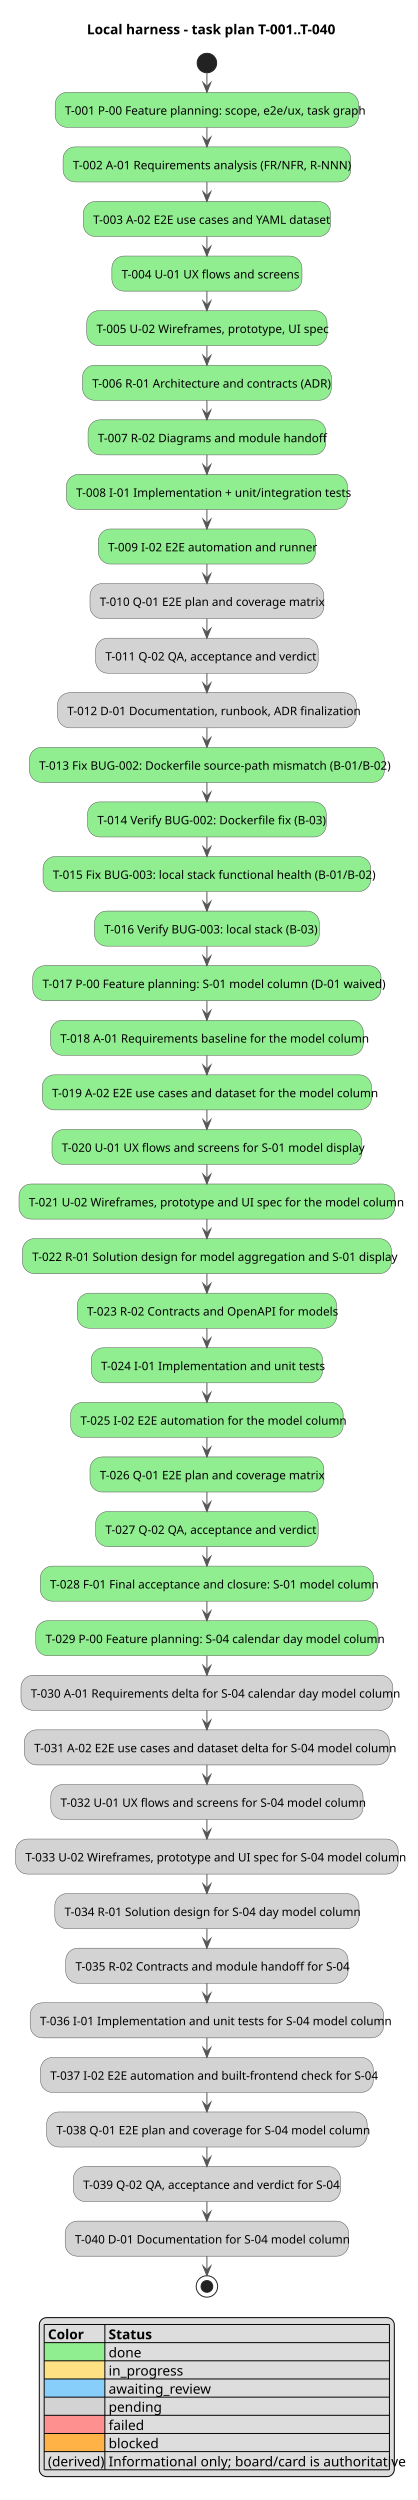
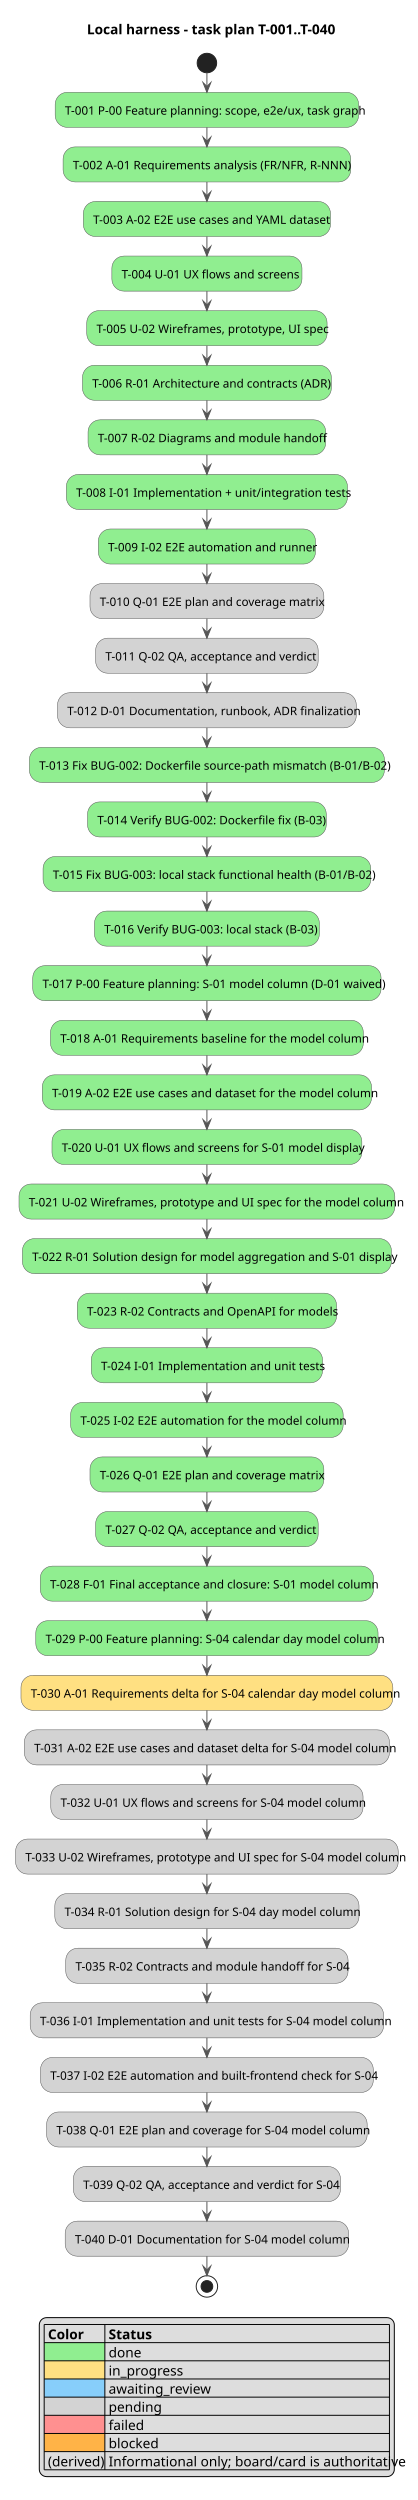
<svg xmlns="http://www.w3.org/2000/svg" version="1.1" data-diagram-type="ACTIVITY" style="width:428px;height:2563px;background:#FFFFFF;" width="428px" height="2563px" viewBox="0 0 428 2563" zoomAndPan="magnify" preserveAspectRatio="none" contentStyleType="text/css">
  <defs />
  <g font-family="sans-serif" lengthAdjust="spacing">
    <g class="title" data-source-line="5">
      <text x="89.088" y="35.107" fill="#000" font-size="14" textLength="248.076" font-weight="700" font-family="Segoe UI">Local harness - task plan T-001..T-040</text>
    </g>
    <ellipse cx="212.126" cy="64.621" rx="10" ry="10" fill="#222" style="stroke:#222;stroke-width:1;" />
    <rect x="56.562" y="94.621" width="311.129" height="35.961" fill="#90EE90" style="stroke:#555;stroke-width:0.5;" rx="12.5" ry="12.5" />
    <text x="66.562" y="117.57" fill="#000" font-size="12" textLength="291.129" font-family="Segoe UI">T-001 P-00 Feature planning: scope, e2e/ux, task graph</text>
    <rect x="64.671" y="150.582" width="294.91" height="35.961" fill="#90EE90" style="stroke:#555;stroke-width:0.5;" rx="12.5" ry="12.5" />
    <text x="74.671" y="173.531" fill="#000" font-size="12" textLength="274.91" font-family="Segoe UI">T-002 A-01 Requirements analysis (FR/NFR, R-NNN)</text>
    <rect x="85.431" y="206.543" width="253.391" height="35.961" fill="#90EE90" style="stroke:#555;stroke-width:0.5;" rx="12.5" ry="12.5" />
    <text x="95.431" y="229.492" fill="#000" font-size="12" textLength="233.391" font-family="Segoe UI">T-003 A-02 E2E use cases and YAML dataset</text>
    <rect x="114.681" y="262.504" width="194.891" height="35.961" fill="#90EE90" style="stroke:#555;stroke-width:0.5;" rx="12.5" ry="12.5" />
    <text x="124.681" y="285.453" fill="#000" font-size="12" textLength="174.891" font-family="Segoe UI">T-004 U-01 UX flows and screens</text>
    <rect x="88.94" y="318.465" width="246.371" height="35.961" fill="#90EE90" style="stroke:#555;stroke-width:0.5;" rx="12.5" ry="12.5" />
    <text x="98.94" y="341.414" fill="#000" font-size="12" textLength="226.371" font-family="Segoe UI">T-005 U-02 Wireframes, prototype, UI spec</text>
    <rect x="84.561" y="374.426" width="255.131" height="35.961" fill="#90EE90" style="stroke:#555;stroke-width:0.5;" rx="12.5" ry="12.5" />
    <text x="94.561" y="397.375" fill="#000" font-size="12" textLength="235.131" font-family="Segoe UI">T-006 R-01 Architecture and contracts (ADR)</text>
    <rect x="90.273" y="430.387" width="243.705" height="35.961" fill="#90EE90" style="stroke:#555;stroke-width:0.5;" rx="12.5" ry="12.5" />
    <text x="100.273" y="453.336" fill="#000" font-size="12" textLength="223.705" font-family="Segoe UI">T-007 R-02 Diagrams and module handoff</text>
    <rect x="68.025" y="486.348" width="288.201" height="35.961" fill="#90EE90" style="stroke:#555;stroke-width:0.5;" rx="12.5" ry="12.5" />
    <text x="78.025" y="509.297" fill="#000" font-size="12" textLength="268.201" font-family="Segoe UI">T-008 I-01 Implementation + unit/integration tests</text>
    <rect x="100.8" y="542.309" width="222.652" height="35.961" fill="#90EE90" style="stroke:#555;stroke-width:0.5;" rx="12.5" ry="12.5" />
    <text x="110.8" y="565.258" fill="#000" font-size="12" textLength="202.652" font-family="Segoe UI">T-009 I-02 E2E automation and runner</text>
    <rect x="92.257" y="598.27" width="239.738" height="35.961" fill="#D3D3D3" style="stroke:#555;stroke-width:0.5;" rx="12.5" ry="12.5" />
    <text x="102.257" y="621.219" fill="#000" font-size="12" textLength="219.738" font-family="Segoe UI">T-010 Q-01 E2E plan and coverage matrix</text>
    <rect x="98.055" y="654.23" width="228.143" height="35.961" fill="#D3D3D3" style="stroke:#555;stroke-width:0.5;" rx="12.5" ry="12.5" />
    <text x="108.055" y="677.18" fill="#000" font-size="12" textLength="208.143" font-family="Segoe UI">T-011 Q-02 QA, acceptance and verdict</text>
    <rect x="58.979" y="710.191" width="306.295" height="35.961" fill="#D3D3D3" style="stroke:#555;stroke-width:0.5;" rx="12.5" ry="12.5" />
    <text x="68.979" y="733.141" fill="#000" font-size="12" textLength="286.295" font-family="Segoe UI">T-012 D-01 Documentation, runbook, ADR finalization</text>
    <rect x="30.156" y="766.152" width="363.939" height="35.961" fill="#90EE90" style="stroke:#555;stroke-width:0.5;" rx="12.5" ry="12.5" />
    <text x="40.156" y="789.102" fill="#000" font-size="12" textLength="343.939" font-family="Segoe UI">T-013 Fix BUG-002: Dockerfile source-path mismatch (B-01/B-02)</text>
    <rect x="89.761" y="822.113" width="244.73" height="35.961" fill="#90EE90" style="stroke:#555;stroke-width:0.5;" rx="12.5" ry="12.5" />
    <text x="99.761" y="845.063" fill="#000" font-size="12" textLength="224.73" font-family="Segoe UI">T-014 Verify BUG-002: Dockerfile fix (B-03)</text>
    <rect x="44.14" y="878.074" width="335.973" height="35.961" fill="#90EE90" style="stroke:#555;stroke-width:0.5;" rx="12.5" ry="12.5" />
    <text x="54.14" y="901.023" fill="#000" font-size="12" textLength="315.973" font-family="Segoe UI">T-015 Fix BUG-003: local stack functional health (B-01/B-02)</text>
    <rect x="96.836" y="934.035" width="230.58" height="35.961" fill="#90EE90" style="stroke:#555;stroke-width:0.5;" rx="12.5" ry="12.5" />
    <text x="106.836" y="956.984" fill="#000" font-size="12" textLength="210.58" font-family="Segoe UI">T-016 Verify BUG-003: local stack (B-03)</text>
    <rect x="33.578" y="989.996" width="357.096" height="35.961" fill="#90EE90" style="stroke:#555;stroke-width:0.5;" rx="12.5" ry="12.5" />
    <text x="43.578" y="1012.945" fill="#000" font-size="12" textLength="337.096" font-family="Segoe UI">T-017 P-00 Feature planning: S-01 model column (D-01 waived)</text>
    <rect x="51.769" y="1045.957" width="320.715" height="35.961" fill="#90EE90" style="stroke:#555;stroke-width:0.5;" rx="12.5" ry="12.5" />
    <text x="61.769" y="1068.906" fill="#000" font-size="12" textLength="300.715" font-family="Segoe UI">T-018 A-01 Requirements baseline for the model column</text>
    <rect x="43.346" y="1101.918" width="337.561" height="35.961" fill="#90EE90" style="stroke:#555;stroke-width:0.5;" rx="12.5" ry="12.5" />
    <text x="53.346" y="1124.867" fill="#000" font-size="12" textLength="317.561" font-family="Segoe UI">T-019 A-02 E2E use cases and dataset for the model column</text>
    <rect x="53.295" y="1157.879" width="317.662" height="35.961" fill="#90EE90" style="stroke:#555;stroke-width:0.5;" rx="12.5" ry="12.5" />
    <text x="63.295" y="1180.828" fill="#000" font-size="12" textLength="297.662" font-family="Segoe UI">T-020 U-01 UX flows and screens for S-01 model display</text>
    <rect x="19.489" y="1213.84" width="385.273" height="35.961" fill="#90EE90" style="stroke:#555;stroke-width:0.5;" rx="12.5" ry="12.5" />
    <text x="29.489" y="1236.789" fill="#000" font-size="12" textLength="365.273" font-family="Segoe UI">T-021 U-02 Wireframes, prototype and UI spec for the model column</text>
    <rect x="22.964" y="1269.801" width="378.324" height="35.961" fill="#90EE90" style="stroke:#555;stroke-width:0.5;" rx="12.5" ry="12.5" />
    <text x="32.964" y="1292.75" fill="#000" font-size="12" textLength="358.324" font-family="Segoe UI">T-022 R-01 Solution design for model aggregation and S-01 display</text>
    <rect x="79.188" y="1325.762" width="265.877" height="35.961" fill="#90EE90" style="stroke:#555;stroke-width:0.5;" rx="12.5" ry="12.5" />
    <text x="89.188" y="1348.711" fill="#000" font-size="12" textLength="245.877" font-family="Segoe UI">T-023 R-02 Contracts and OpenAPI for models</text>
    <rect x="93.575" y="1381.723" width="237.102" height="35.961" fill="#90EE90" style="stroke:#555;stroke-width:0.5;" rx="12.5" ry="12.5" />
    <text x="103.575" y="1404.672" fill="#000" font-size="12" textLength="217.102" font-family="Segoe UI">T-024 I-01 Implementation and unit tests</text>
    <rect x="72.438" y="1437.684" width="279.377" height="35.961" fill="#90EE90" style="stroke:#555;stroke-width:0.5;" rx="12.5" ry="12.5" />
    <text x="82.438" y="1460.633" fill="#000" font-size="12" textLength="259.377" font-family="Segoe UI">T-025 I-02 E2E automation for the model column</text>
    <rect x="92.257" y="1493.645" width="239.738" height="35.961" fill="#90EE90" style="stroke:#555;stroke-width:0.5;" rx="12.5" ry="12.5" />
    <text x="102.257" y="1516.594" fill="#000" font-size="12" textLength="219.738" font-family="Segoe UI">T-026 Q-01 E2E plan and coverage matrix</text>
    <rect x="98.055" y="1549.605" width="228.143" height="35.961" fill="#90EE90" style="stroke:#555;stroke-width:0.5;" rx="12.5" ry="12.5" />
    <text x="108.055" y="1572.555" fill="#000" font-size="12" textLength="208.143" font-family="Segoe UI">T-027 Q-02 QA, acceptance and verdict</text>
    <rect x="41.248" y="1605.566" width="341.756" height="35.961" fill="#90EE90" style="stroke:#555;stroke-width:0.5;" rx="12.5" ry="12.5" />
    <text x="51.248" y="1628.516" fill="#000" font-size="12" textLength="321.756" font-family="Segoe UI">T-028 F-01 Final acceptance and closure: S-01 model column</text>
    <rect x="36.689" y="1661.527" width="350.873" height="35.961" fill="#90EE90" style="stroke:#555;stroke-width:0.5;" rx="12.5" ry="12.5" />
    <text x="46.689" y="1684.477" fill="#000" font-size="12" textLength="330.873" font-family="Segoe UI">T-029 P-00 Feature planning: S-04 calendar day model column</text>
-     <rect x="21.514" y="1717.488" width="381.225" height="35.961" fill="#D3D3D3" style="stroke:#555;stroke-width:0.5;" rx="12.5" ry="12.5" />
+     <rect x="21.514" y="1717.488" width="381.225" height="35.961" fill="#FFE082" style="stroke:#555;stroke-width:0.5;" rx="12.5" ry="12.5" />
    <text x="31.514" y="1740.438" fill="#000" font-size="12" textLength="361.225" font-family="Segoe UI">T-030 A-01 Requirements delta for S-04 calendar day model column</text>
    <rect x="25.003" y="1773.449" width="374.246" height="35.961" fill="#D3D3D3" style="stroke:#555;stroke-width:0.5;" rx="12.5" ry="12.5" />
    <text x="35.003" y="1796.398" fill="#000" font-size="12" textLength="354.246" font-family="Segoe UI">T-031 A-02 E2E use cases and dataset delta for S-04 model column</text>
    <rect x="52.064" y="1829.41" width="320.123" height="35.961" fill="#D3D3D3" style="stroke:#555;stroke-width:0.5;" rx="12.5" ry="12.5" />
    <text x="62.064" y="1852.359" fill="#000" font-size="12" textLength="300.123" font-family="Segoe UI">T-032 U-01 UX flows and screens for S-04 model column</text>
    <rect x="16" y="1885.371" width="392.252" height="35.961" fill="#D3D3D3" style="stroke:#555;stroke-width:0.5;" rx="12.5" ry="12.5" />
    <text x="26" y="1908.32" fill="#000" font-size="12" textLength="372.252" font-family="Segoe UI">T-033 U-02 Wireframes, prototype and UI spec for S-04 model column</text>
    <rect x="56.195" y="1941.332" width="311.861" height="35.961" fill="#D3D3D3" style="stroke:#555;stroke-width:0.5;" rx="12.5" ry="12.5" />
    <text x="66.195" y="1964.281" fill="#000" font-size="12" textLength="291.861" font-family="Segoe UI">T-034 R-01 Solution design for S-04 day model column</text>
    <rect x="67.401" y="1997.293" width="289.449" height="35.961" fill="#D3D3D3" style="stroke:#555;stroke-width:0.5;" rx="12.5" ry="12.5" />
    <text x="77.401" y="2020.242" fill="#000" font-size="12" textLength="269.449" font-family="Segoe UI">T-035 R-02 Contracts and module handoff for S-04</text>
    <rect x="30.959" y="2053.254" width="362.334" height="35.961" fill="#D3D3D3" style="stroke:#555;stroke-width:0.5;" rx="12.5" ry="12.5" />
    <text x="40.959" y="2076.203" fill="#000" font-size="12" textLength="342.334" font-family="Segoe UI">T-036 I-01 Implementation and unit tests for S-04 model column</text>
    <rect x="41.535" y="2109.215" width="341.182" height="35.961" fill="#D3D3D3" style="stroke:#555;stroke-width:0.5;" rx="12.5" ry="12.5" />
    <text x="51.535" y="2132.164" fill="#000" font-size="12" textLength="321.182" font-family="Segoe UI">T-037 I-02 E2E automation and built-frontend check for S-04</text>
    <rect x="47.831" y="2165.176" width="328.59" height="35.961" fill="#D3D3D3" style="stroke:#555;stroke-width:0.5;" rx="12.5" ry="12.5" />
    <text x="57.831" y="2188.125" fill="#000" font-size="12" textLength="308.59" font-family="Segoe UI">T-038 Q-01 E2E plan and coverage for S-04 model column</text>
    <rect x="75.232" y="2221.137" width="273.787" height="35.961" fill="#D3D3D3" style="stroke:#555;stroke-width:0.5;" rx="12.5" ry="12.5" />
    <text x="85.232" y="2244.086" fill="#000" font-size="12" textLength="253.787" font-family="Segoe UI">T-039 Q-02 QA, acceptance and verdict for S-04</text>
    <rect x="66.827" y="2277.098" width="290.598" height="35.961" fill="#D3D3D3" style="stroke:#555;stroke-width:0.5;" rx="12.5" ry="12.5" />
    <text x="76.827" y="2300.047" fill="#000" font-size="12" textLength="270.598" font-family="Segoe UI">T-040 D-01 Documentation for S-04 model column</text>
    <ellipse cx="212.126" cy="2344.059" rx="11" ry="11" fill="none" style="stroke:#222;stroke-width:1;" />
    <ellipse cx="212.126" cy="2344.059" rx="6" ry="6" fill="#222" style="stroke:#222;stroke-width:1;" />
    <line x1="212.126" y1="74.621" x2="212.126" y2="94.621" style="stroke:#555;stroke-width:1;" />
    <polygon points="208.126,84.621,212.126,94.621,216.126,84.621,212.126,88.621" fill="#555" style="stroke:#555;stroke-width:1;stroke-linejoin:miter;stroke-miterlimit:10;" />
    <line x1="212.126" y1="130.582" x2="212.126" y2="150.582" style="stroke:#555;stroke-width:1;" />
    <polygon points="208.126,140.582,212.126,150.582,216.126,140.582,212.126,144.582" fill="#555" style="stroke:#555;stroke-width:1;stroke-linejoin:miter;stroke-miterlimit:10;" />
    <line x1="212.126" y1="186.543" x2="212.126" y2="206.543" style="stroke:#555;stroke-width:1;" />
    <polygon points="208.126,196.543,212.126,206.543,216.126,196.543,212.126,200.543" fill="#555" style="stroke:#555;stroke-width:1;stroke-linejoin:miter;stroke-miterlimit:10;" />
    <line x1="212.126" y1="242.504" x2="212.126" y2="262.504" style="stroke:#555;stroke-width:1;" />
    <polygon points="208.126,252.504,212.126,262.504,216.126,252.504,212.126,256.504" fill="#555" style="stroke:#555;stroke-width:1;stroke-linejoin:miter;stroke-miterlimit:10;" />
    <line x1="212.126" y1="298.465" x2="212.126" y2="318.465" style="stroke:#555;stroke-width:1;" />
    <polygon points="208.126,308.465,212.126,318.465,216.126,308.465,212.126,312.465" fill="#555" style="stroke:#555;stroke-width:1;stroke-linejoin:miter;stroke-miterlimit:10;" />
    <line x1="212.126" y1="354.426" x2="212.126" y2="374.426" style="stroke:#555;stroke-width:1;" />
    <polygon points="208.126,364.426,212.126,374.426,216.126,364.426,212.126,368.426" fill="#555" style="stroke:#555;stroke-width:1;stroke-linejoin:miter;stroke-miterlimit:10;" />
    <line x1="212.126" y1="410.387" x2="212.126" y2="430.387" style="stroke:#555;stroke-width:1;" />
    <polygon points="208.126,420.387,212.126,430.387,216.126,420.387,212.126,424.387" fill="#555" style="stroke:#555;stroke-width:1;stroke-linejoin:miter;stroke-miterlimit:10;" />
    <line x1="212.126" y1="466.348" x2="212.126" y2="486.348" style="stroke:#555;stroke-width:1;" />
    <polygon points="208.126,476.348,212.126,486.348,216.126,476.348,212.126,480.348" fill="#555" style="stroke:#555;stroke-width:1;stroke-linejoin:miter;stroke-miterlimit:10;" />
    <line x1="212.126" y1="522.309" x2="212.126" y2="542.309" style="stroke:#555;stroke-width:1;" />
    <polygon points="208.126,532.309,212.126,542.309,216.126,532.309,212.126,536.309" fill="#555" style="stroke:#555;stroke-width:1;stroke-linejoin:miter;stroke-miterlimit:10;" />
    <line x1="212.126" y1="578.27" x2="212.126" y2="598.27" style="stroke:#555;stroke-width:1;" />
    <polygon points="208.126,588.27,212.126,598.27,216.126,588.27,212.126,592.27" fill="#555" style="stroke:#555;stroke-width:1;stroke-linejoin:miter;stroke-miterlimit:10;" />
    <line x1="212.126" y1="634.23" x2="212.126" y2="654.23" style="stroke:#555;stroke-width:1;" />
    <polygon points="208.126,644.23,212.126,654.23,216.126,644.23,212.126,648.23" fill="#555" style="stroke:#555;stroke-width:1;stroke-linejoin:miter;stroke-miterlimit:10;" />
    <line x1="212.126" y1="690.191" x2="212.126" y2="710.191" style="stroke:#555;stroke-width:1;" />
    <polygon points="208.126,700.191,212.126,710.191,216.126,700.191,212.126,704.191" fill="#555" style="stroke:#555;stroke-width:1;stroke-linejoin:miter;stroke-miterlimit:10;" />
    <line x1="212.126" y1="746.152" x2="212.126" y2="766.152" style="stroke:#555;stroke-width:1;" />
    <polygon points="208.126,756.152,212.126,766.152,216.126,756.152,212.126,760.152" fill="#555" style="stroke:#555;stroke-width:1;stroke-linejoin:miter;stroke-miterlimit:10;" />
    <line x1="212.126" y1="802.113" x2="212.126" y2="822.113" style="stroke:#555;stroke-width:1;" />
    <polygon points="208.126,812.113,212.126,822.113,216.126,812.113,212.126,816.113" fill="#555" style="stroke:#555;stroke-width:1;stroke-linejoin:miter;stroke-miterlimit:10;" />
    <line x1="212.126" y1="858.074" x2="212.126" y2="878.074" style="stroke:#555;stroke-width:1;" />
    <polygon points="208.126,868.074,212.126,878.074,216.126,868.074,212.126,872.074" fill="#555" style="stroke:#555;stroke-width:1;stroke-linejoin:miter;stroke-miterlimit:10;" />
    <line x1="212.126" y1="914.035" x2="212.126" y2="934.035" style="stroke:#555;stroke-width:1;" />
    <polygon points="208.126,924.035,212.126,934.035,216.126,924.035,212.126,928.035" fill="#555" style="stroke:#555;stroke-width:1;stroke-linejoin:miter;stroke-miterlimit:10;" />
    <line x1="212.126" y1="969.996" x2="212.126" y2="989.996" style="stroke:#555;stroke-width:1;" />
    <polygon points="208.126,979.996,212.126,989.996,216.126,979.996,212.126,983.996" fill="#555" style="stroke:#555;stroke-width:1;stroke-linejoin:miter;stroke-miterlimit:10;" />
    <line x1="212.126" y1="1025.957" x2="212.126" y2="1045.957" style="stroke:#555;stroke-width:1;" />
    <polygon points="208.126,1035.957,212.126,1045.957,216.126,1035.957,212.126,1039.957" fill="#555" style="stroke:#555;stroke-width:1;stroke-linejoin:miter;stroke-miterlimit:10;" />
    <line x1="212.126" y1="1081.918" x2="212.126" y2="1101.918" style="stroke:#555;stroke-width:1;" />
    <polygon points="208.126,1091.918,212.126,1101.918,216.126,1091.918,212.126,1095.918" fill="#555" style="stroke:#555;stroke-width:1;stroke-linejoin:miter;stroke-miterlimit:10;" />
    <line x1="212.126" y1="1137.879" x2="212.126" y2="1157.879" style="stroke:#555;stroke-width:1;" />
    <polygon points="208.126,1147.879,212.126,1157.879,216.126,1147.879,212.126,1151.879" fill="#555" style="stroke:#555;stroke-width:1;stroke-linejoin:miter;stroke-miterlimit:10;" />
    <line x1="212.126" y1="1193.84" x2="212.126" y2="1213.84" style="stroke:#555;stroke-width:1;" />
    <polygon points="208.126,1203.84,212.126,1213.84,216.126,1203.84,212.126,1207.84" fill="#555" style="stroke:#555;stroke-width:1;stroke-linejoin:miter;stroke-miterlimit:10;" />
    <line x1="212.126" y1="1249.801" x2="212.126" y2="1269.801" style="stroke:#555;stroke-width:1;" />
    <polygon points="208.126,1259.801,212.126,1269.801,216.126,1259.801,212.126,1263.801" fill="#555" style="stroke:#555;stroke-width:1;stroke-linejoin:miter;stroke-miterlimit:10;" />
    <line x1="212.126" y1="1305.762" x2="212.126" y2="1325.762" style="stroke:#555;stroke-width:1;" />
    <polygon points="208.126,1315.762,212.126,1325.762,216.126,1315.762,212.126,1319.762" fill="#555" style="stroke:#555;stroke-width:1;stroke-linejoin:miter;stroke-miterlimit:10;" />
    <line x1="212.126" y1="1361.723" x2="212.126" y2="1381.723" style="stroke:#555;stroke-width:1;" />
    <polygon points="208.126,1371.723,212.126,1381.723,216.126,1371.723,212.126,1375.723" fill="#555" style="stroke:#555;stroke-width:1;stroke-linejoin:miter;stroke-miterlimit:10;" />
    <line x1="212.126" y1="1417.684" x2="212.126" y2="1437.684" style="stroke:#555;stroke-width:1;" />
    <polygon points="208.126,1427.684,212.126,1437.684,216.126,1427.684,212.126,1431.684" fill="#555" style="stroke:#555;stroke-width:1;stroke-linejoin:miter;stroke-miterlimit:10;" />
    <line x1="212.126" y1="1473.645" x2="212.126" y2="1493.645" style="stroke:#555;stroke-width:1;" />
    <polygon points="208.126,1483.645,212.126,1493.645,216.126,1483.645,212.126,1487.645" fill="#555" style="stroke:#555;stroke-width:1;stroke-linejoin:miter;stroke-miterlimit:10;" />
    <line x1="212.126" y1="1529.605" x2="212.126" y2="1549.605" style="stroke:#555;stroke-width:1;" />
    <polygon points="208.126,1539.605,212.126,1549.605,216.126,1539.605,212.126,1543.605" fill="#555" style="stroke:#555;stroke-width:1;stroke-linejoin:miter;stroke-miterlimit:10;" />
    <line x1="212.126" y1="1585.566" x2="212.126" y2="1605.566" style="stroke:#555;stroke-width:1;" />
    <polygon points="208.126,1595.566,212.126,1605.566,216.126,1595.566,212.126,1599.566" fill="#555" style="stroke:#555;stroke-width:1;stroke-linejoin:miter;stroke-miterlimit:10;" />
    <line x1="212.126" y1="1641.527" x2="212.126" y2="1661.527" style="stroke:#555;stroke-width:1;" />
    <polygon points="208.126,1651.527,212.126,1661.527,216.126,1651.527,212.126,1655.527" fill="#555" style="stroke:#555;stroke-width:1;stroke-linejoin:miter;stroke-miterlimit:10;" />
    <line x1="212.126" y1="1697.488" x2="212.126" y2="1717.488" style="stroke:#555;stroke-width:1;" />
    <polygon points="208.126,1707.488,212.126,1717.488,216.126,1707.488,212.126,1711.488" fill="#555" style="stroke:#555;stroke-width:1;stroke-linejoin:miter;stroke-miterlimit:10;" />
    <line x1="212.126" y1="1753.449" x2="212.126" y2="1773.449" style="stroke:#555;stroke-width:1;" />
    <polygon points="208.126,1763.449,212.126,1773.449,216.126,1763.449,212.126,1767.449" fill="#555" style="stroke:#555;stroke-width:1;stroke-linejoin:miter;stroke-miterlimit:10;" />
    <line x1="212.126" y1="1809.41" x2="212.126" y2="1829.41" style="stroke:#555;stroke-width:1;" />
    <polygon points="208.126,1819.41,212.126,1829.41,216.126,1819.41,212.126,1823.41" fill="#555" style="stroke:#555;stroke-width:1;stroke-linejoin:miter;stroke-miterlimit:10;" />
    <line x1="212.126" y1="1865.371" x2="212.126" y2="1885.371" style="stroke:#555;stroke-width:1;" />
    <polygon points="208.126,1875.371,212.126,1885.371,216.126,1875.371,212.126,1879.371" fill="#555" style="stroke:#555;stroke-width:1;stroke-linejoin:miter;stroke-miterlimit:10;" />
    <line x1="212.126" y1="1921.332" x2="212.126" y2="1941.332" style="stroke:#555;stroke-width:1;" />
    <polygon points="208.126,1931.332,212.126,1941.332,216.126,1931.332,212.126,1935.332" fill="#555" style="stroke:#555;stroke-width:1;stroke-linejoin:miter;stroke-miterlimit:10;" />
    <line x1="212.126" y1="1977.293" x2="212.126" y2="1997.293" style="stroke:#555;stroke-width:1;" />
    <polygon points="208.126,1987.293,212.126,1997.293,216.126,1987.293,212.126,1991.293" fill="#555" style="stroke:#555;stroke-width:1;stroke-linejoin:miter;stroke-miterlimit:10;" />
    <line x1="212.126" y1="2033.254" x2="212.126" y2="2053.254" style="stroke:#555;stroke-width:1;" />
    <polygon points="208.126,2043.254,212.126,2053.254,216.126,2043.254,212.126,2047.254" fill="#555" style="stroke:#555;stroke-width:1;stroke-linejoin:miter;stroke-miterlimit:10;" />
    <line x1="212.126" y1="2089.215" x2="212.126" y2="2109.215" style="stroke:#555;stroke-width:1;" />
    <polygon points="208.126,2099.215,212.126,2109.215,216.126,2099.215,212.126,2103.215" fill="#555" style="stroke:#555;stroke-width:1;stroke-linejoin:miter;stroke-miterlimit:10;" />
    <line x1="212.126" y1="2145.176" x2="212.126" y2="2165.176" style="stroke:#555;stroke-width:1;" />
    <polygon points="208.126,2155.176,212.126,2165.176,216.126,2155.176,212.126,2159.176" fill="#555" style="stroke:#555;stroke-width:1;stroke-linejoin:miter;stroke-miterlimit:10;" />
    <line x1="212.126" y1="2201.137" x2="212.126" y2="2221.137" style="stroke:#555;stroke-width:1;" />
    <polygon points="208.126,2211.137,212.126,2221.137,216.126,2211.137,212.126,2215.137" fill="#555" style="stroke:#555;stroke-width:1;stroke-linejoin:miter;stroke-miterlimit:10;" />
    <line x1="212.126" y1="2257.098" x2="212.126" y2="2277.098" style="stroke:#555;stroke-width:1;" />
    <polygon points="208.126,2267.098,212.126,2277.098,216.126,2267.098,212.126,2271.098" fill="#555" style="stroke:#555;stroke-width:1;stroke-linejoin:miter;stroke-miterlimit:10;" />
    <line x1="212.126" y1="2313.059" x2="212.126" y2="2333.059" style="stroke:#555;stroke-width:1;" />
    <polygon points="208.126,2323.059,212.126,2333.059,216.126,2323.059,212.126,2327.059" fill="#555" style="stroke:#555;stroke-width:1;stroke-linejoin:miter;stroke-miterlimit:10;" />
    <g class="legend" data-source-line="50">
      <rect x="40.287" y="2376.059" width="363.965" height="162.969" fill="#DDD" style="stroke:#000;stroke-width:1;" rx="7.5" ry="7.5" />
      <text x="49.149" y="2398.166" fill="#000" font-size="14" textLength="35.403" font-weight="700" font-family="Segoe UI">Color</text>
      <text x="111.363" y="2398.166" fill="#000" font-size="14" textLength="40.906" font-weight="700" font-family="Segoe UI">Status</text>
      <rect x="45.287" y="2401.68" width="62.214" height="18.621" fill="#90EE90" style="stroke:none;" />
      <text x="45.287" y="2416.787" fill="#000" font-size="14" font-family="Segoe UI"> </text>
      <text x="111.336" y="2416.787" fill="#000" font-size="14" textLength="31.691" font-family="Segoe UI">done</text>
      <rect x="45.287" y="2420.301" width="62.214" height="18.621" fill="#FFE082" style="stroke:none;" />
      <text x="45.287" y="2435.408" fill="#000" font-size="14" font-family="Segoe UI"> </text>
      <text x="111.336" y="2435.408" fill="#000" font-size="14" textLength="70.738" font-family="Segoe UI">in_progress</text>
      <rect x="45.287" y="2438.922" width="62.214" height="18.621" fill="#87CEFA" style="stroke:none;" />
      <text x="45.287" y="2454.029" fill="#000" font-size="14" font-family="Segoe UI"> </text>
      <text x="111.336" y="2454.029" fill="#000" font-size="14" textLength="97.59" font-family="Segoe UI">awaiting_review</text>
      <rect x="45.287" y="2457.543" width="62.214" height="18.621" fill="#D3D3D3" style="stroke:none;" />
      <text x="45.287" y="2472.65" fill="#000" font-size="14" font-family="Segoe UI"> </text>
      <text x="111.336" y="2472.65" fill="#000" font-size="14" textLength="51.276" font-family="Segoe UI">pending</text>
      <rect x="45.287" y="2476.164" width="62.214" height="18.621" fill="#FF9090" style="stroke:none;" />
      <text x="45.287" y="2491.271" fill="#000" font-size="14" font-family="Segoe UI"> </text>
      <text x="111.336" y="2491.271" fill="#000" font-size="14" textLength="33.852" font-family="Segoe UI">failed</text>
      <rect x="45.287" y="2494.785" width="62.214" height="18.621" fill="#FFB347" style="stroke:none;" />
      <text x="45.287" y="2509.893" fill="#000" font-size="14" font-family="Segoe UI"> </text>
      <text x="111.336" y="2509.893" fill="#000" font-size="14" textLength="48.815" font-family="Segoe UI">blocked</text>
      <text x="49.122" y="2528.514" fill="#000" font-size="14" textLength="54.544" font-family="Segoe UI">(derived)</text>
      <text x="111.336" y="2528.514" fill="#000" font-size="14" textLength="284.081" font-family="Segoe UI">Informational only; board/card is authoritative</text>
      <line x1="45.287" y1="2383.059" x2="399.252" y2="2383.059" style="stroke:#000;stroke-width:1;" />
      <line x1="45.287" y1="2401.68" x2="399.252" y2="2401.68" style="stroke:#000;stroke-width:1;" />
      <line x1="45.287" y1="2420.301" x2="399.252" y2="2420.301" style="stroke:#000;stroke-width:1;" />
      <line x1="45.287" y1="2438.922" x2="399.252" y2="2438.922" style="stroke:#000;stroke-width:1;" />
      <line x1="45.287" y1="2457.543" x2="399.252" y2="2457.543" style="stroke:#000;stroke-width:1;" />
      <line x1="45.287" y1="2476.164" x2="399.252" y2="2476.164" style="stroke:#000;stroke-width:1;" />
      <line x1="45.287" y1="2494.785" x2="399.252" y2="2494.785" style="stroke:#000;stroke-width:1;" />
      <line x1="45.287" y1="2513.406" x2="399.252" y2="2513.406" style="stroke:#000;stroke-width:1;" />
      <line x1="45.287" y1="2532.027" x2="399.252" y2="2532.027" style="stroke:#000;stroke-width:1;" />
      <line x1="45.287" y1="2383.059" x2="45.287" y2="2532.027" style="stroke:#000;stroke-width:1;" />
      <line x1="107.501" y1="2383.059" x2="107.501" y2="2532.027" style="stroke:#000;stroke-width:1;" />
      <line x1="399.252" y1="2383.059" x2="399.252" y2="2532.027" style="stroke:#000;stroke-width:1;" />
    </g>
  </g>
</svg>
